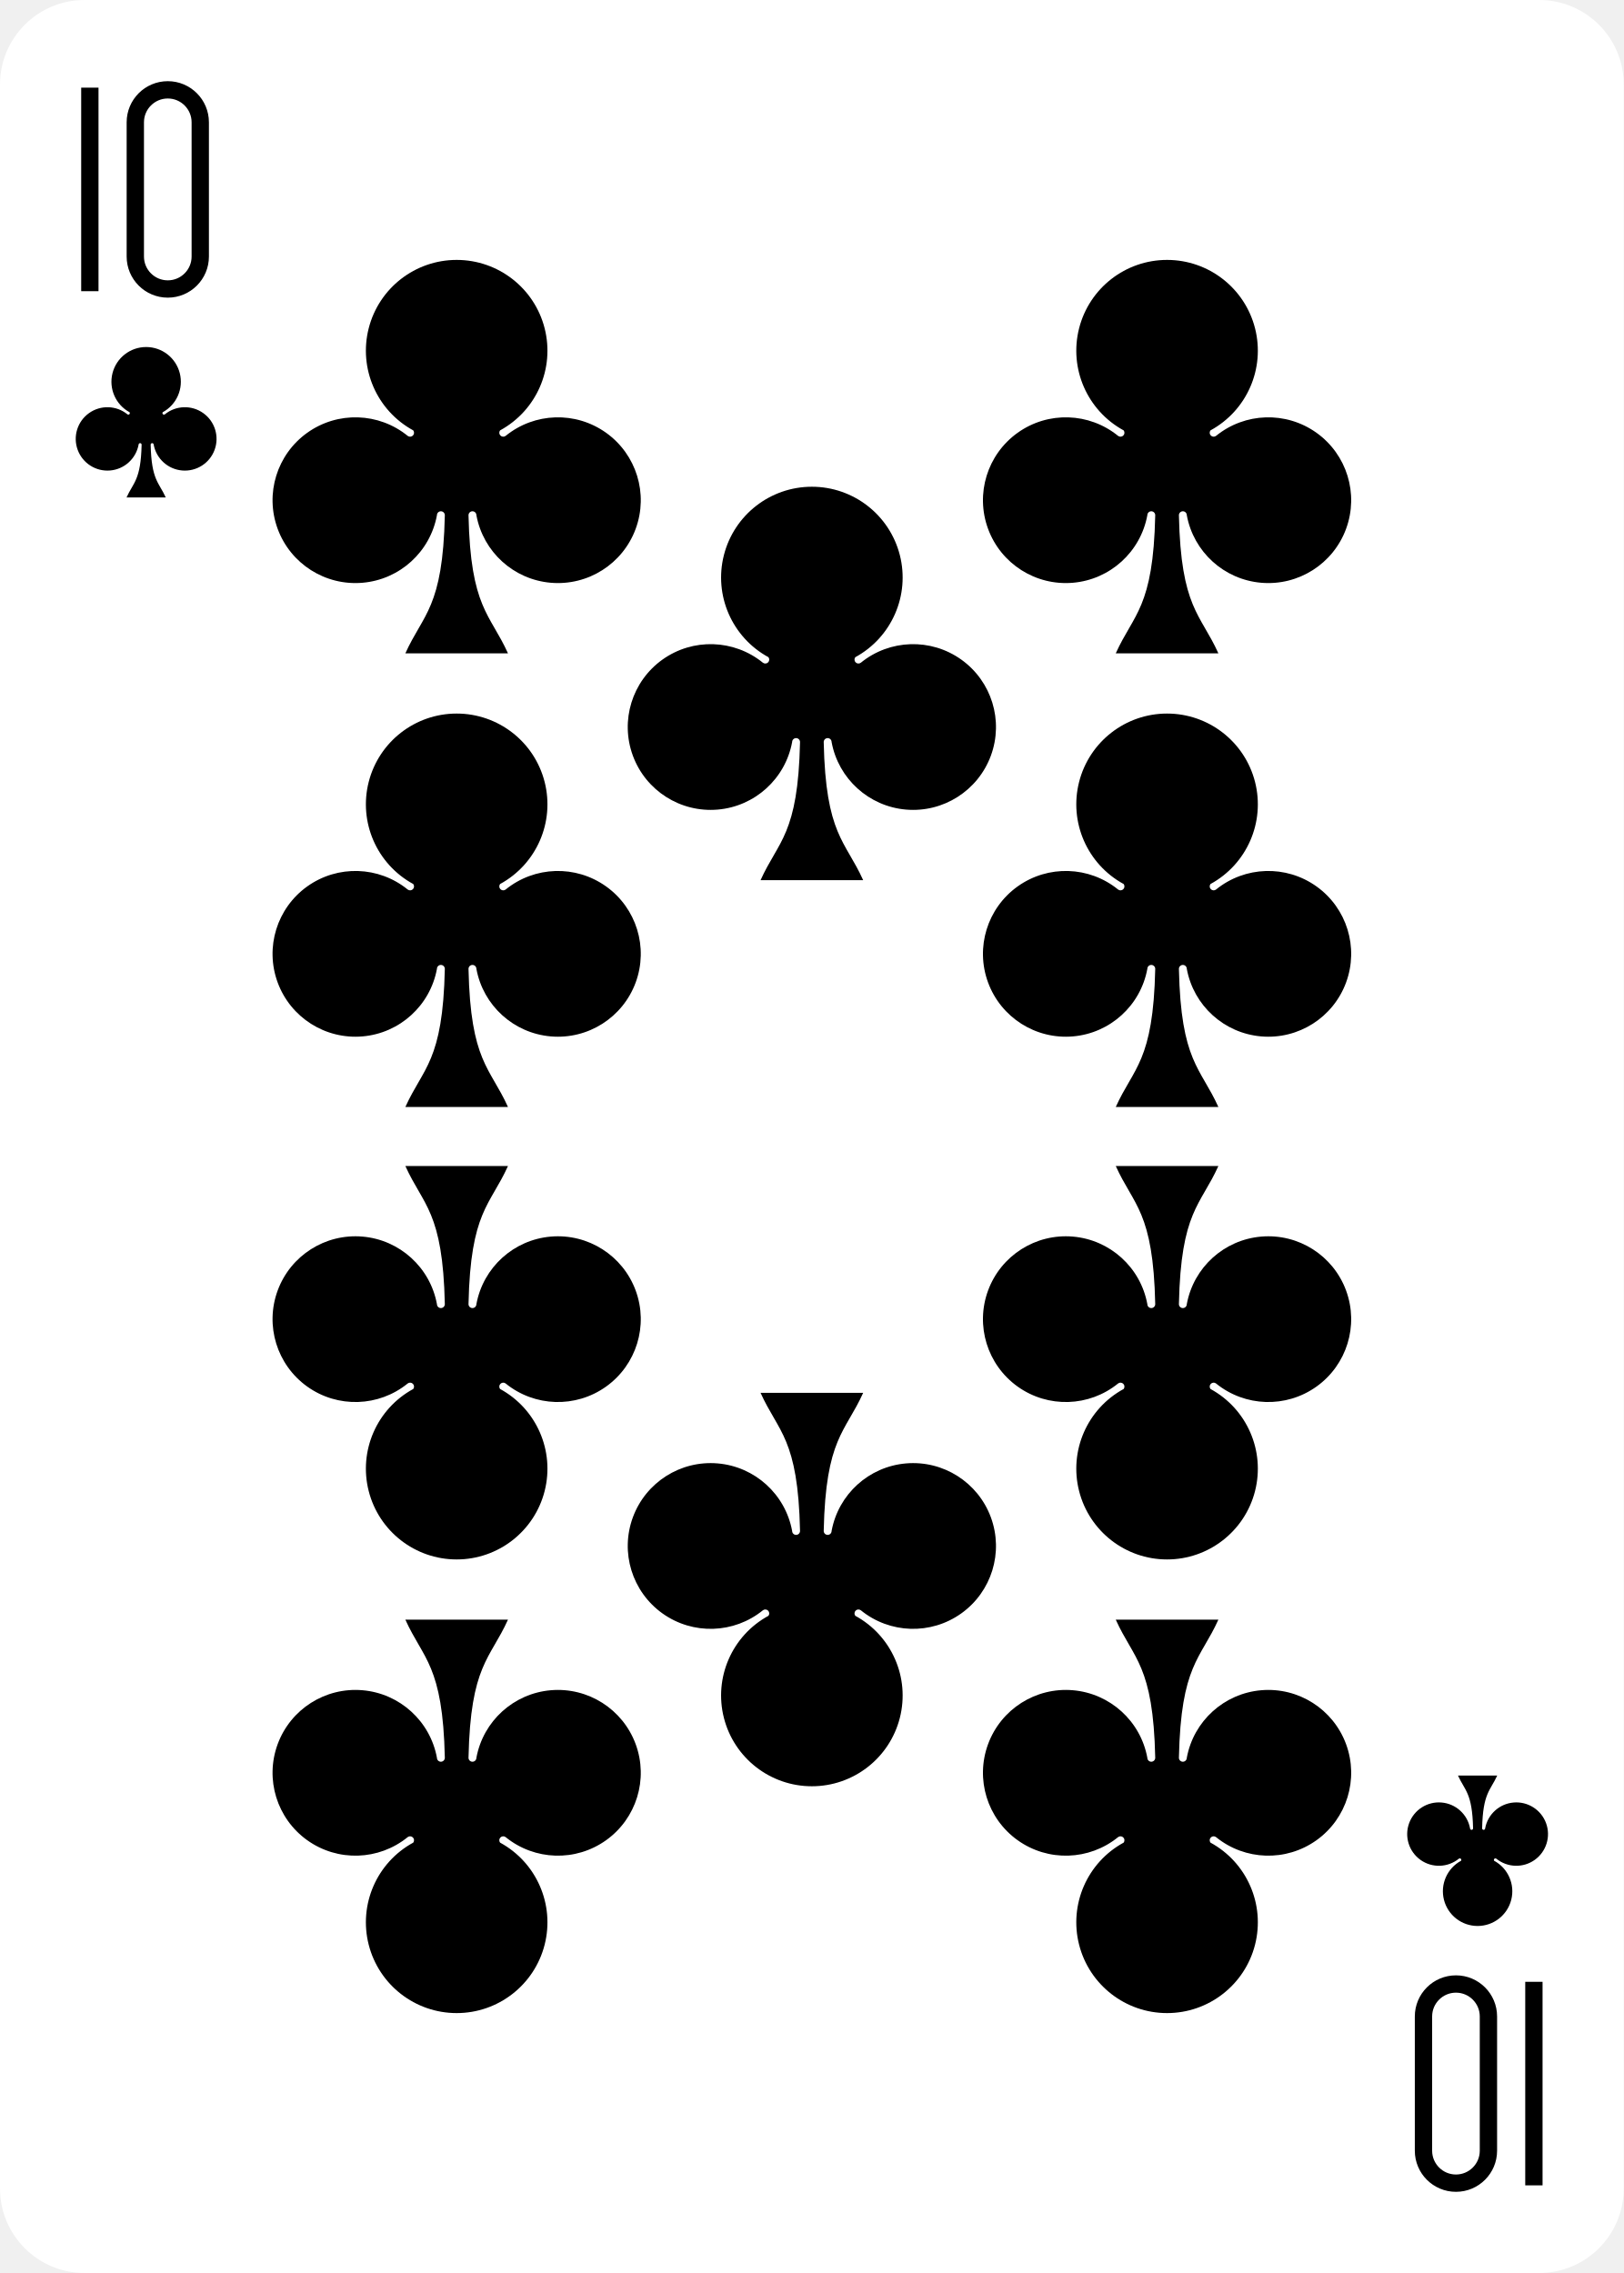
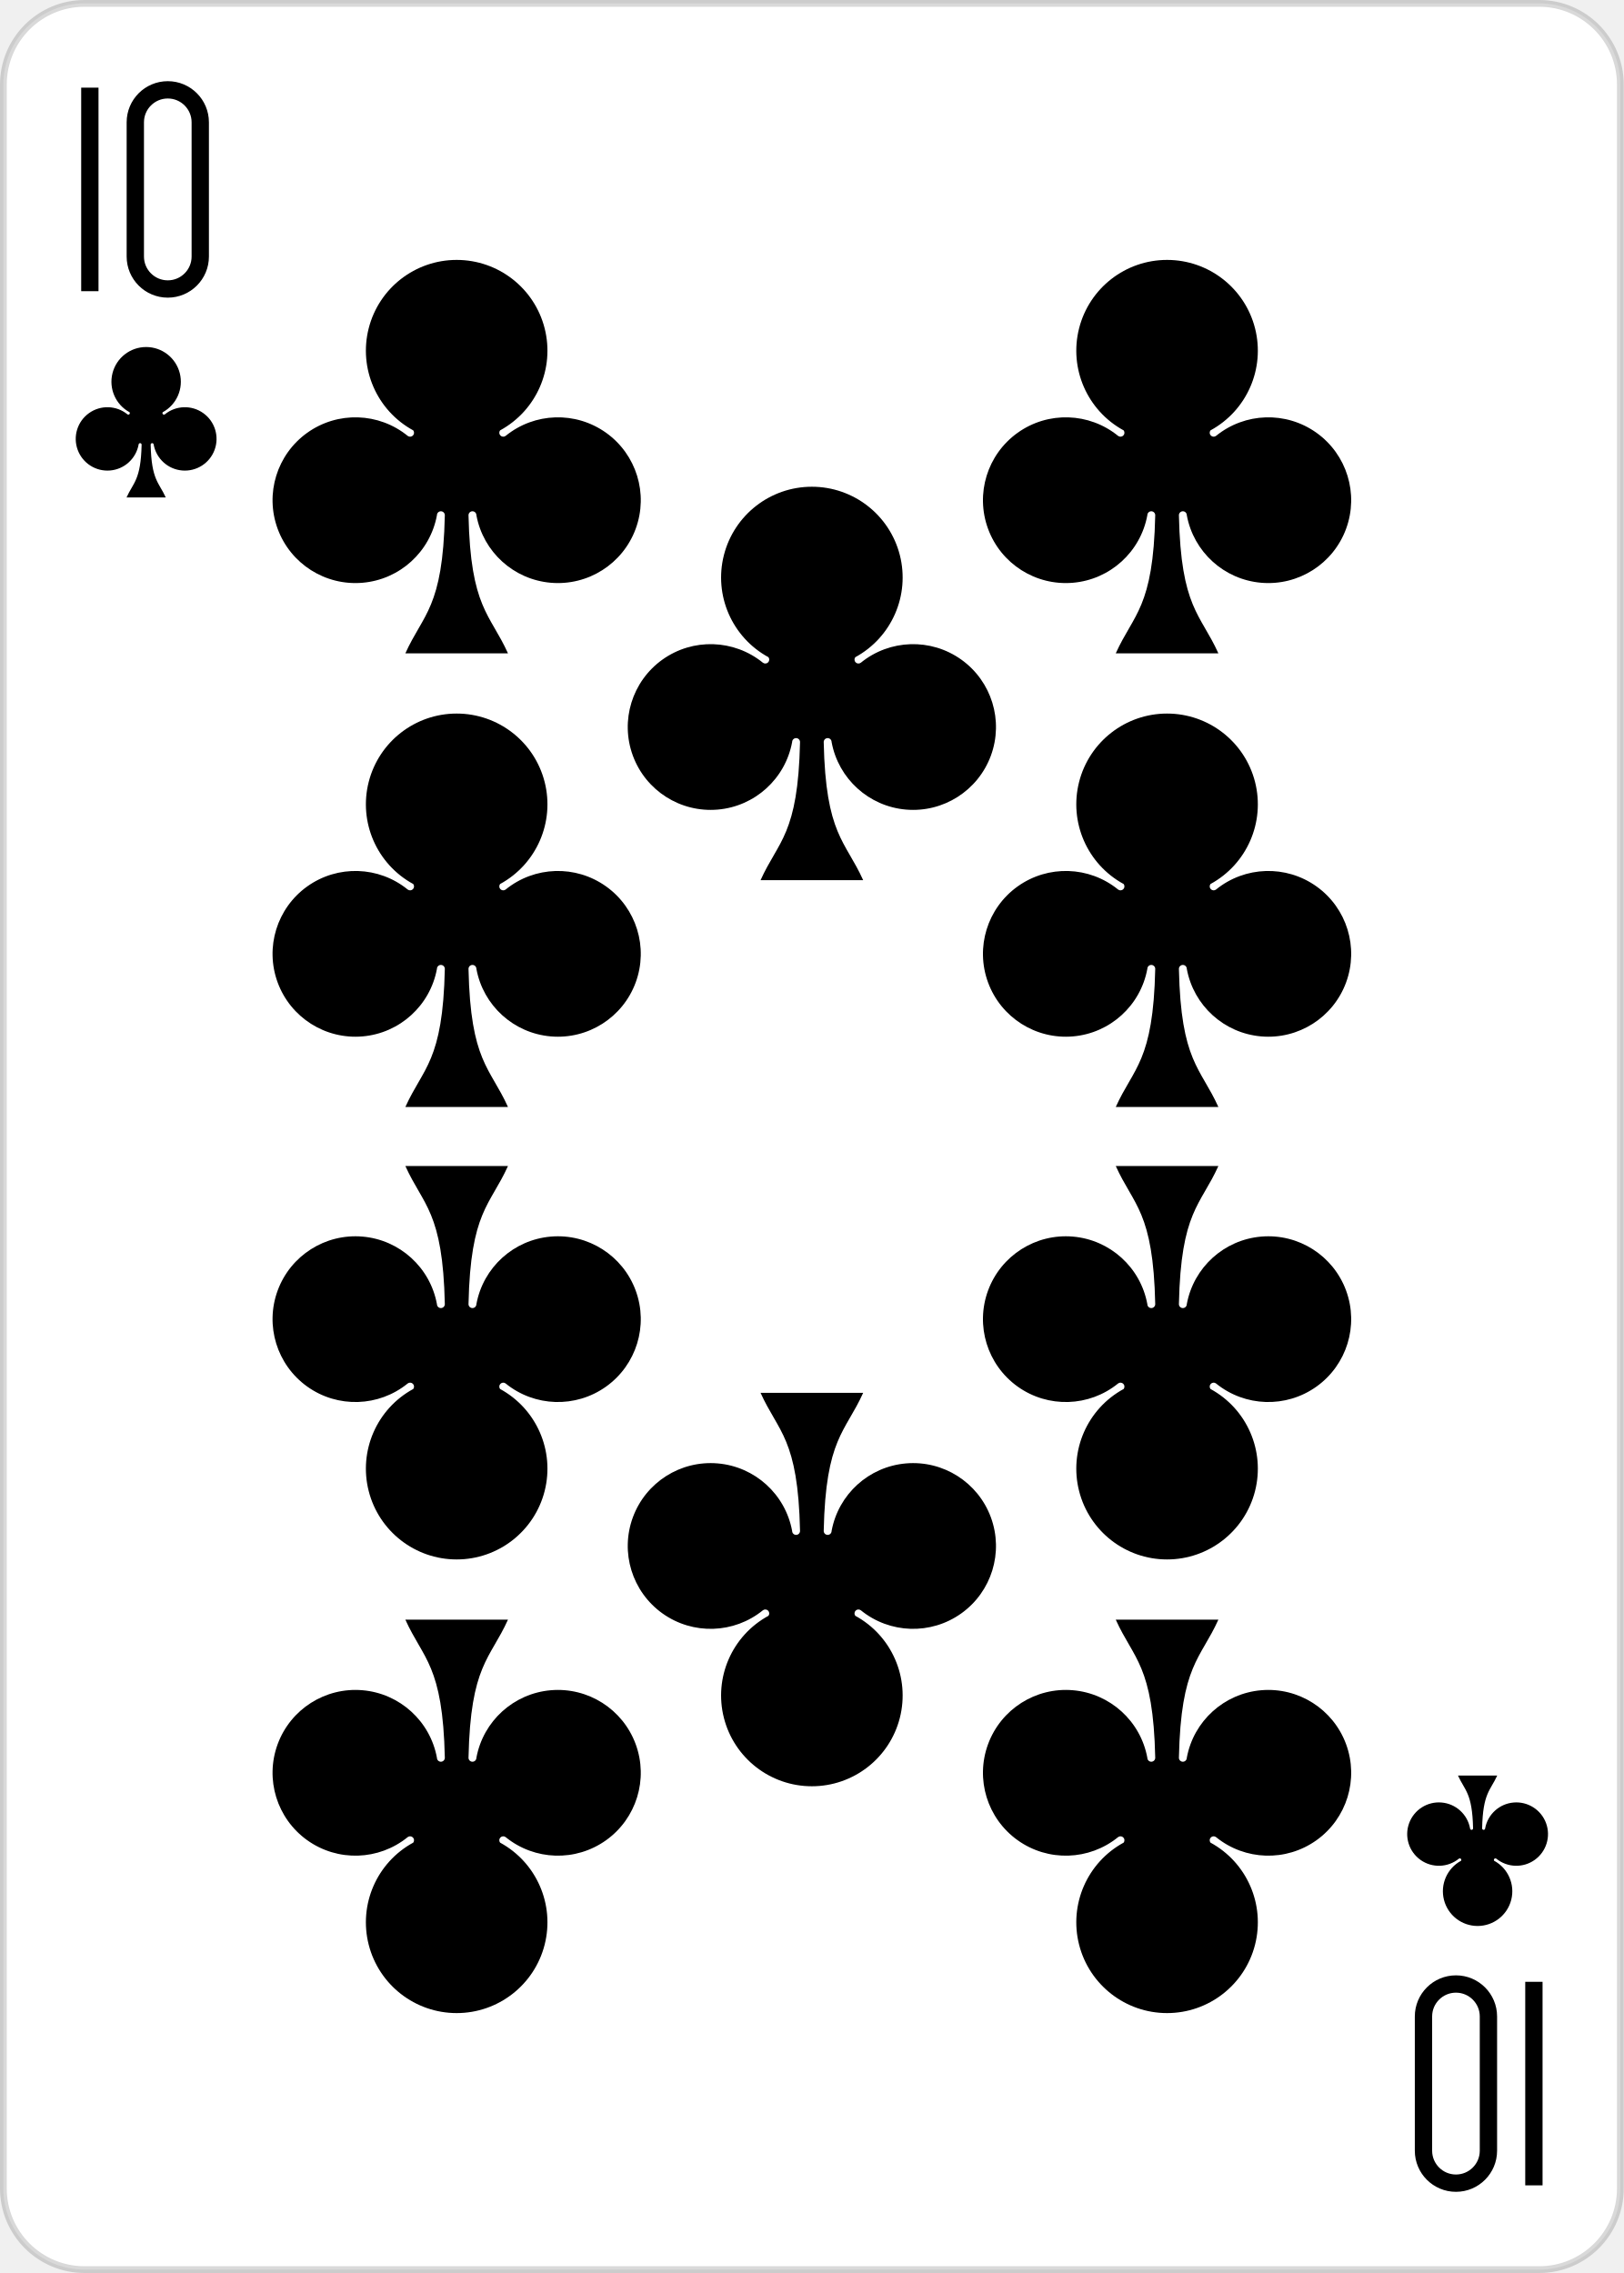
<svg xmlns="http://www.w3.org/2000/svg" xmlns:xlink="http://www.w3.org/1999/xlink" class="card" face="TC" height="13.125in" preserveAspectRatio="none" viewBox="-120 -168 240 336" width="9.375in">
  <style>
    /* CSS pour centrer le SVG dans l'écran */
    svg {
        position: absolute;
        top: 50%;
        left: 50%;
        transform: translate(-50%, -50%);
    }
    body {
        margin: 0;
        overflow: hidden;
    }
</style>
  <defs>
    <symbol id="SCT" viewBox="-600 -600 1200 1200" preserveAspectRatio="xMinYMid">
      <path d="M30 150C35 385 85 400 130 500L-130 500C-85 400 -35 385 -30 150A10 10 0 0 0 -50 150A210 210 0 1 1 -124 -51A10 10 0 0 0 -110 -65A230 230 0 1 1 110 -65A10 10 0 0 0 124 -51A210 210 0 1 1 50 150A10 10 0 0 0 30 150Z" fill="black" />
    </symbol>
    <symbol id="VCT" viewBox="-500 -500 1000 1000" preserveAspectRatio="xMinYMid">
      <path d="M-260 430L-260 -430M-50 0L-50 -310A150 150 0 0 1 250 -310L250 310A150 150 0 0 1 -50 310Z" stroke="black" stroke-width="80" stroke-linecap="square" stroke-miterlimit="1.5" fill="none" />
    </symbol>
  </defs>
-   <rect width="239" height="335" x="-119.5" y="-167.5" rx="12" ry="12" fill="white" stroke="white" />
+   <rect width="239" height="335" x="-119.5" y="-167.5" rx="12" ry="12" fill="white" stroke="rgba(0,0,0,0.15)" />
  <use xlink:href="#VCT" height="32" width="32" x="-114.4" y="-156" />
  <use xlink:href="#SCT" height="26.769" width="26.769" x="-111.784" y="-119" />
  <use xlink:href="#SCT" height="70" width="70" x="-87.501" y="-135.588" />
  <use xlink:href="#SCT" height="70" width="70" x="17.501" y="-135.588" />
  <use xlink:href="#SCT" height="70" width="70" x="-87.501" y="-68.529" />
  <use xlink:href="#SCT" height="70" width="70" x="17.501" y="-68.529" />
  <use xlink:href="#SCT" height="70" width="70" x="-35" y="-102.058" />
  <g transform="rotate(180)">
    <use xlink:href="#VCT" height="32" width="32" x="-114.4" y="-156" />
    <use xlink:href="#SCT" height="26.769" width="26.769" x="-111.784" y="-119" />
    <use xlink:href="#SCT" height="70" width="70" x="-87.501" y="-135.588" />
    <use xlink:href="#SCT" height="70" width="70" x="17.501" y="-135.588" />
    <use xlink:href="#SCT" height="70" width="70" x="-87.501" y="-68.529" />
    <use xlink:href="#SCT" height="70" width="70" x="17.501" y="-68.529" />
    <use xlink:href="#SCT" height="70" width="70" x="-35" y="-102.058" />
  </g>
</svg>
